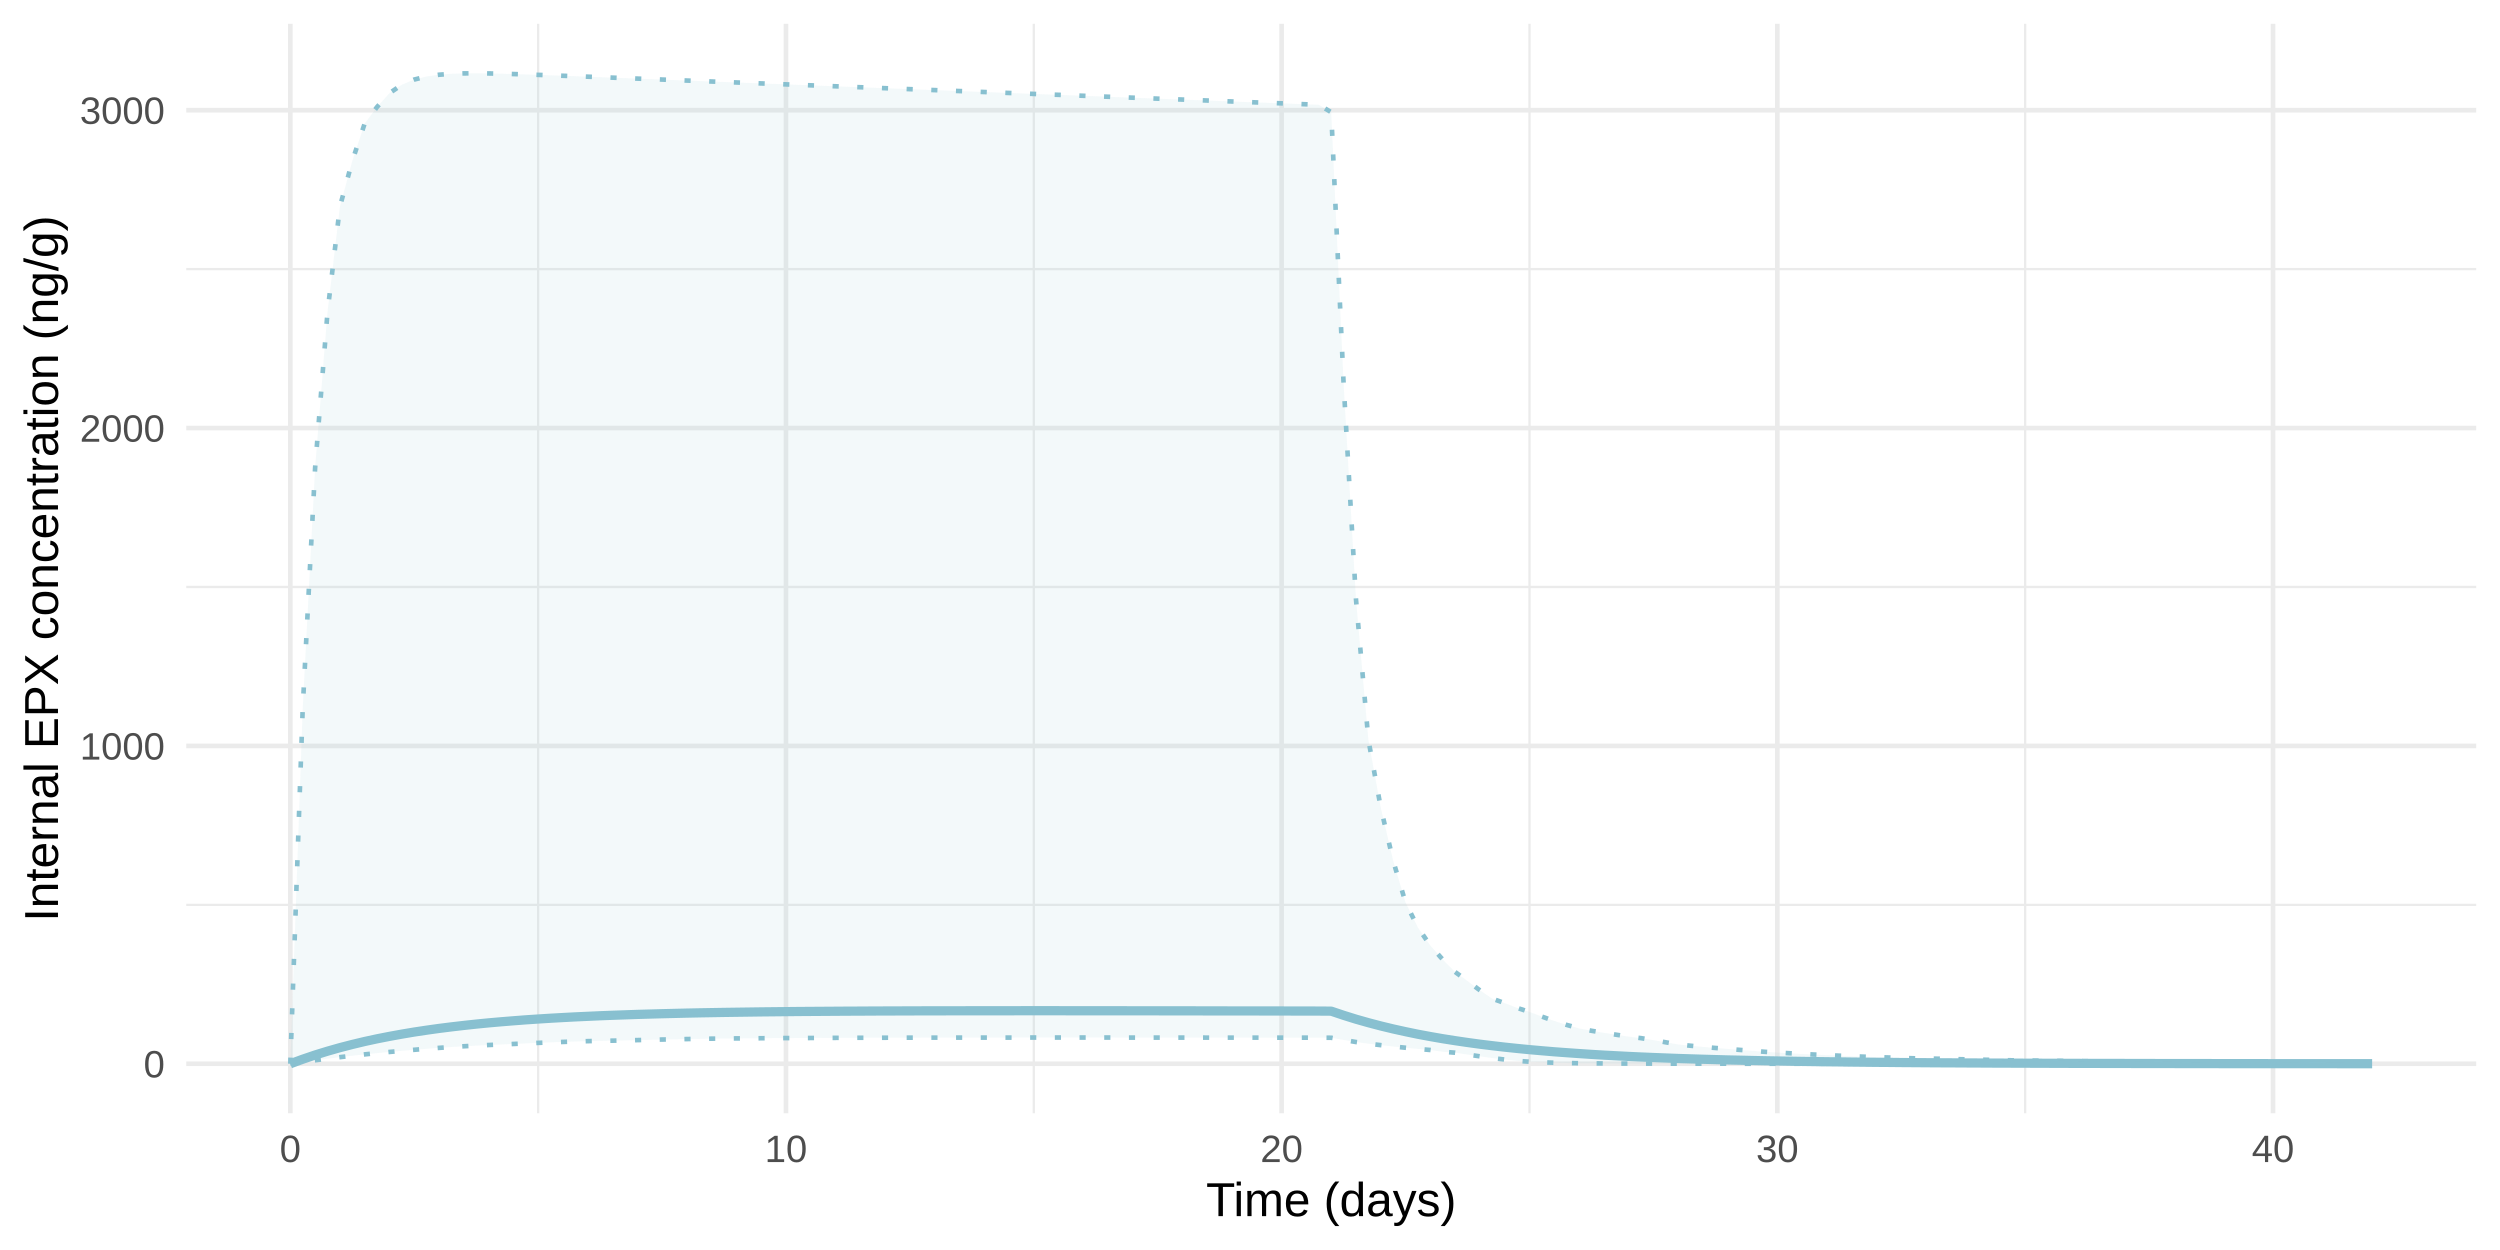
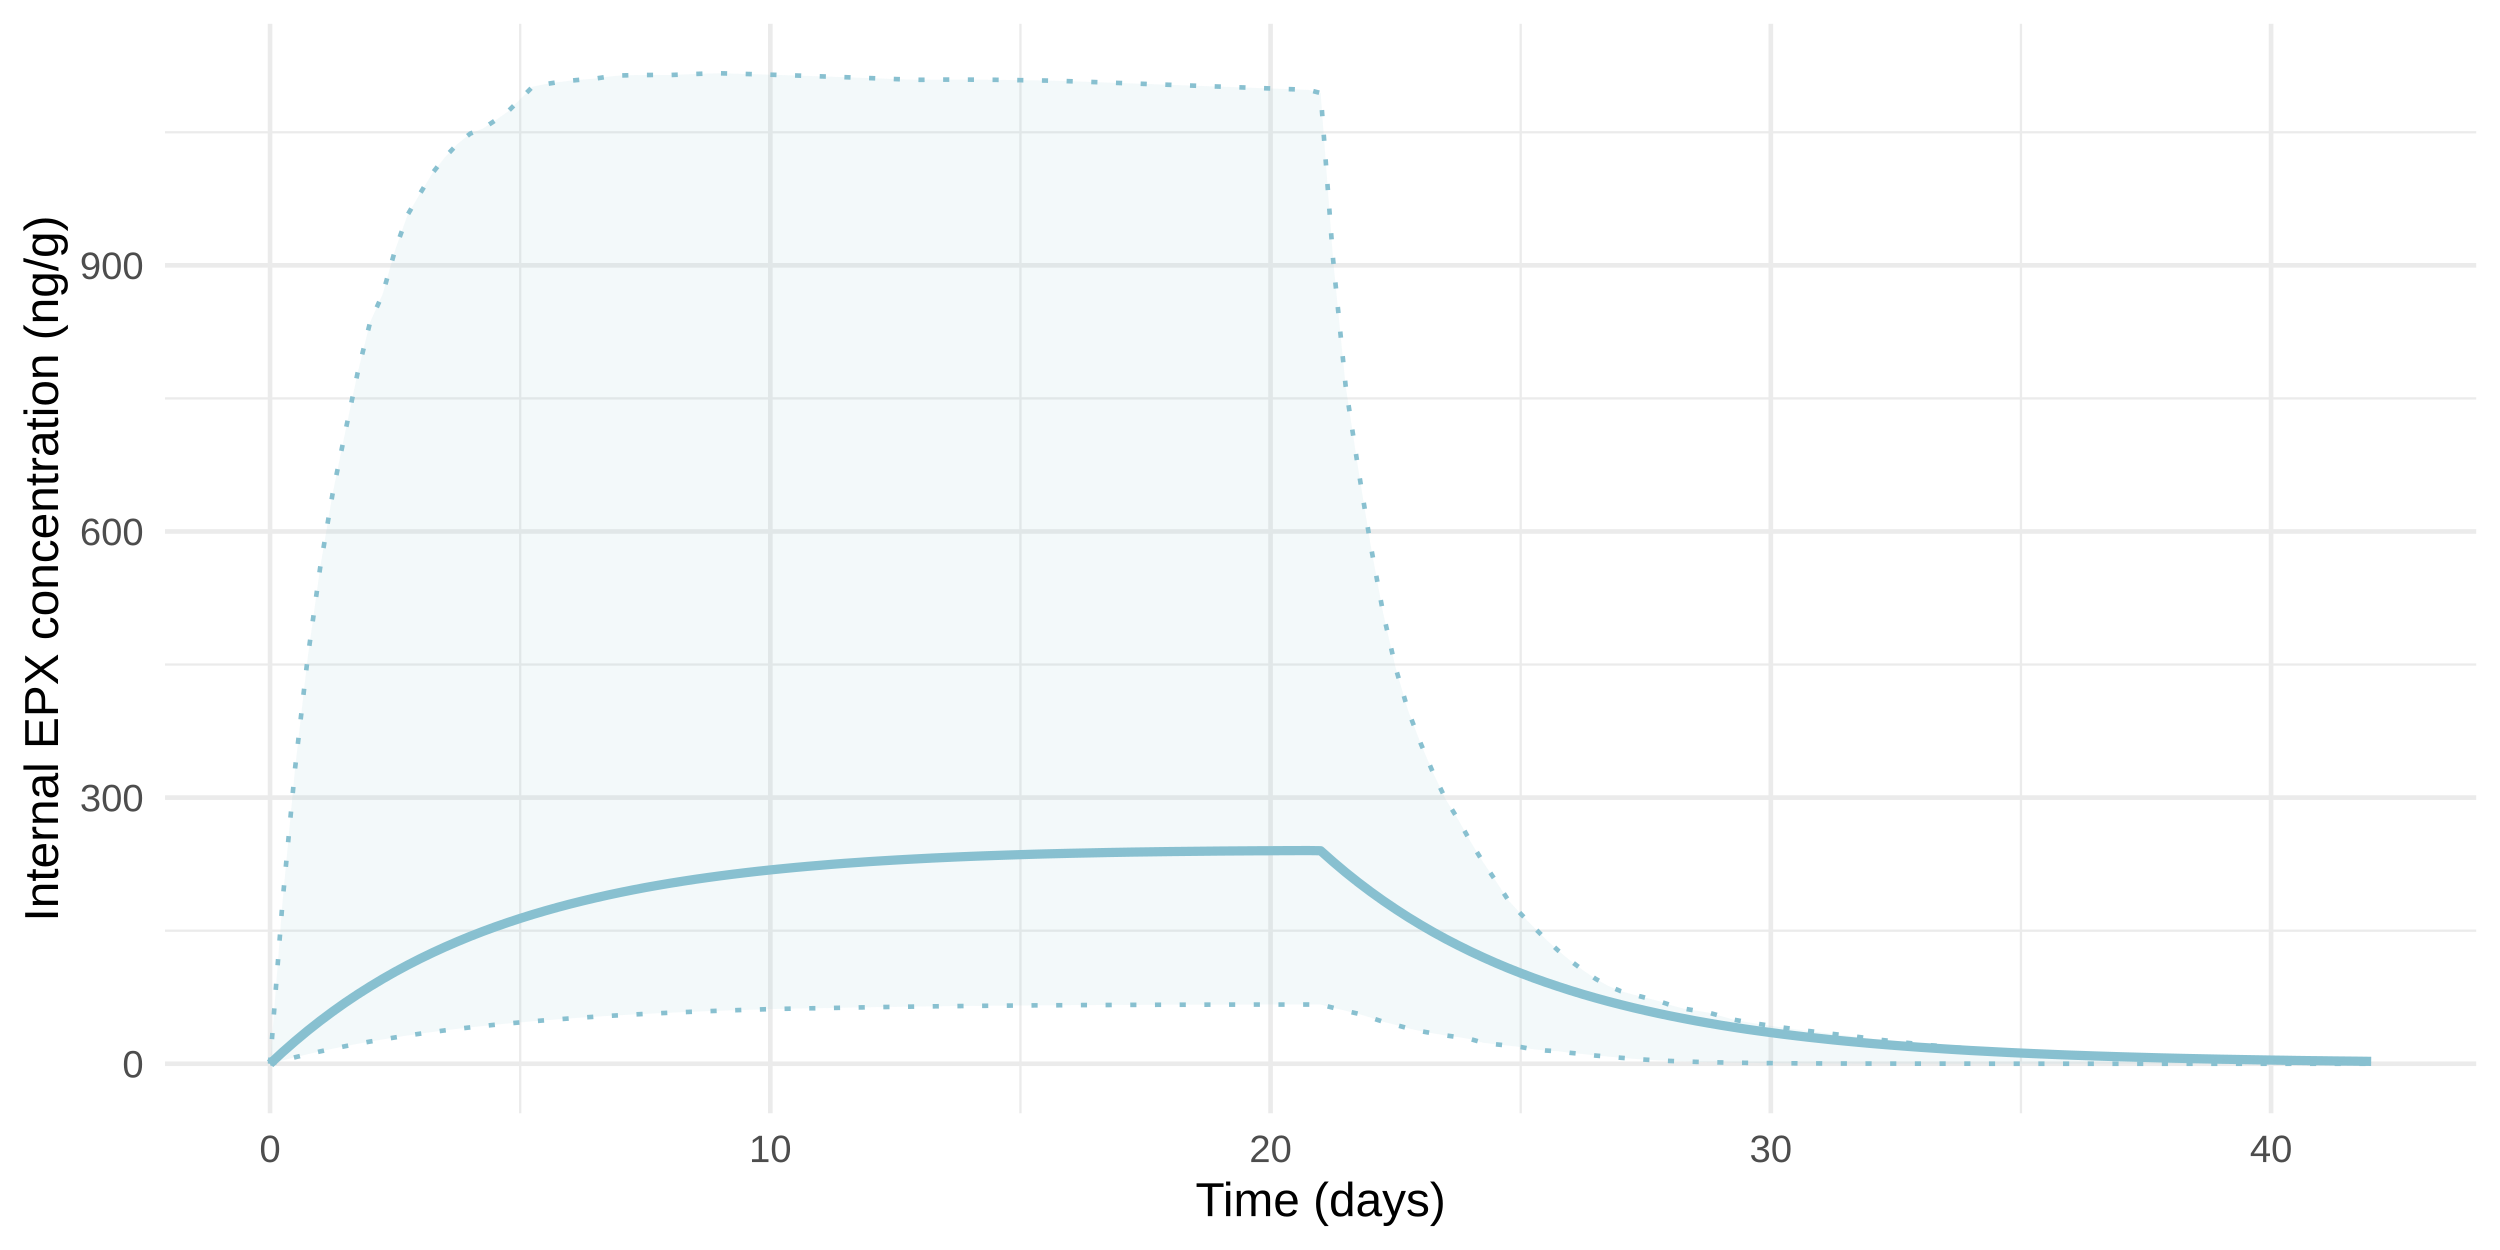
<svg xmlns="http://www.w3.org/2000/svg" width="576.00pt" height="288.00pt" viewBox="0 0 576.00 288.00">
  <g class="svglite">
    <defs>
      <style type="text/css">
    .svglite line, .svglite polyline, .svglite polygon, .svglite path, .svglite rect, .svglite circle {
      fill: none;
      stroke: #000000;
      stroke-linecap: round;
      stroke-linejoin: round;
      stroke-miterlimit: 10.00;
    }
    .svglite text {
      white-space: pre;
    }
    .svglite g.glyphgroup path {
      fill: inherit;
      stroke: none;
    }
  </style>
    </defs>
    <rect width="100%" height="100%" style="stroke: none; fill: #FFFFFF;" />
    <defs>
      <clipPath id="cpMC4wMHw1NzYuMDB8MC4wMHwyODguMDA=">
        <rect x="0.00" y="0.00" width="576.00" height="288.00" />
      </clipPath>
    </defs>
    <g clip-path="url(#cpMC4wMHw1NzYuMDB8MC4wMHwyODguMDA=)">
      <rect x="0.00" y="0.00" width="576.00" height="288.00" style="stroke-width: 1.07; stroke: none; fill: #FFFFFF;" />
    </g>
    <defs>
-       <clipPath id="cpNDIuOTF8NTcwLjUyfDUuNDh8MjU2LjUw">
-         <rect x="42.91" y="5.48" width="527.61" height="251.02" />
+       <clipPath id="cpMzguMDJ8NTcwLjUyfDUuNDh8MjU2LjUw">
+         <rect x="38.02" y="5.48" width="532.50" height="251.02" />
      </clipPath>
    </defs>
-     <g clip-path="url(#cpNDIuOTF8NTcwLjUyfDUuNDh8MjU2LjUw)">
-       <polyline points="42.91,208.48 570.52,208.48 " style="stroke-width: 0.53; stroke: #EBEBEB; stroke-linecap: butt;" />
-       <polyline points="42.91,135.24 570.52,135.24 " style="stroke-width: 0.53; stroke: #EBEBEB; stroke-linecap: butt;" />
-       <polyline points="42.91,62.00 570.52,62.00 " style="stroke-width: 0.53; stroke: #EBEBEB; stroke-linecap: butt;" />
-       <polyline points="123.99,256.50 123.99,5.48 " style="stroke-width: 0.53; stroke: #EBEBEB; stroke-linecap: butt;" />
-       <polyline points="238.19,256.50 238.19,5.48 " style="stroke-width: 0.53; stroke: #EBEBEB; stroke-linecap: butt;" />
-       <polyline points="352.40,256.50 352.40,5.48 " style="stroke-width: 0.53; stroke: #EBEBEB; stroke-linecap: butt;" />
-       <polyline points="466.60,256.50 466.60,5.48 " style="stroke-width: 0.53; stroke: #EBEBEB; stroke-linecap: butt;" />
-       <polyline points="42.91,245.09 570.52,245.09 " style="stroke-width: 1.07; stroke: #EBEBEB; stroke-linecap: butt;" />
-       <polyline points="42.91,171.86 570.52,171.86 " style="stroke-width: 1.07; stroke: #EBEBEB; stroke-linecap: butt;" />
-       <polyline points="42.91,98.62 570.52,98.62 " style="stroke-width: 1.07; stroke: #EBEBEB; stroke-linecap: butt;" />
-       <polyline points="42.91,25.39 570.52,25.39 " style="stroke-width: 1.07; stroke: #EBEBEB; stroke-linecap: butt;" />
-       <polyline points="66.89,256.50 66.89,5.48 " style="stroke-width: 1.07; stroke: #EBEBEB; stroke-linecap: butt;" />
-       <polyline points="181.09,256.50 181.09,5.48 " style="stroke-width: 1.07; stroke: #EBEBEB; stroke-linecap: butt;" />
-       <polyline points="295.29,256.50 295.29,5.48 " style="stroke-width: 1.07; stroke: #EBEBEB; stroke-linecap: butt;" />
-       <polyline points="409.50,256.50 409.50,5.48 " style="stroke-width: 1.07; stroke: #EBEBEB; stroke-linecap: butt;" />
-       <polyline points="523.70,256.50 523.70,5.48 " style="stroke-width: 1.07; stroke: #EBEBEB; stroke-linecap: butt;" />
-       <polyline points="66.89,245.09 69.75,244.68 72.60,244.29 75.46,243.92 78.31,243.57 81.17,243.24 84.02,242.93 86.88,242.64 89.73,242.37 92.59,242.11 95.44,241.87 98.30,241.64 101.15,241.43 104.01,241.23 106.86,241.06 109.72,240.91 112.57,240.77 115.43,240.65 118.28,240.53 121.14,240.40 123.99,240.28 126.85,240.16 129.70,240.06 132.56,239.96 135.41,239.88 138.27,239.82 141.12,239.77 143.98,239.71 146.83,239.64 149.69,239.57 152.54,239.51 155.40,239.46 158.25,239.40 161.11,239.35 163.96,239.31 166.82,239.27 169.67,239.25 172.53,239.23 175.38,239.21 178.24,239.19 181.09,239.17 183.95,239.16 186.80,239.15 189.66,239.13 192.51,239.12 195.37,239.11 198.22,239.10 201.08,239.10 203.93,239.09 206.79,239.08 209.64,239.08 212.50,239.07 215.35,239.07 218.21,239.07 221.06,239.06 223.92,239.06 226.77,239.06 229.63,239.06 232.48,239.06 235.34,239.05 238.19,239.05 241.05,239.05 243.90,239.05 246.76,239.05 249.61,239.05 252.47,239.05 255.32,239.05 258.18,239.06 261.03,239.06 263.89,239.06 266.74,239.06 269.60,239.06 272.45,239.06 275.31,239.06 278.16,239.07 281.02,239.07 283.87,239.07 286.73,239.07 289.58,239.07 292.44,239.08 295.29,239.08 298.15,239.08 301.00,239.08 303.86,239.08 306.71,239.10 309.57,239.60 312.42,240.08 315.28,240.46 318.13,240.80 320.99,241.11 323.84,241.40 326.70,241.67 329.55,241.92 332.41,242.32 335.26,242.54 338.12,242.97 340.97,243.38 343.83,243.78 346.69,244.12 349.54,244.42 352.40,244.62 355.25,244.76 358.11,244.85 360.96,244.92 363.82,244.97 366.67,245.00 369.53,245.02 372.38,245.04 375.24,245.05 378.09,245.06 380.95,245.06 383.80,245.07 386.66,245.07 389.51,245.07 392.37,245.07 395.22,245.07 398.08,245.07 400.93,245.08 403.79,245.08 406.64,245.08 409.50,245.08 412.35,245.08 415.21,245.08 418.06,245.08 420.92,245.08 423.77,245.08 426.63,245.08 429.48,245.08 432.34,245.08 435.19,245.09 438.05,245.09 440.90,245.09 443.76,245.09 446.61,245.09 449.47,245.09 452.32,245.09 455.18,245.09 458.03,245.09 460.89,245.09 463.74,245.09 466.60,245.09 469.45,245.09 472.31,245.09 475.16,245.09 478.02,245.09 480.87,245.09 483.73,245.09 486.58,245.09 489.44,245.09 492.29,245.09 495.15,245.09 498.00,245.09 500.86,245.09 503.71,245.09 506.57,245.09 509.42,245.09 512.28,245.09 515.13,245.09 517.99,245.09 520.84,245.09 523.70,245.09 526.55,245.09 529.41,245.09 532.26,245.09 535.12,245.09 537.97,245.09 540.83,245.09 543.68,245.09 546.54,245.09 " style="stroke-width: 1.07; stroke: #88C0D0; stroke-dasharray: 1.42,4.27; stroke-linecap: butt;" />
-       <polyline points="66.89,245.09 69.75,163.11 72.60,107.81 75.46,71.91 78.31,47.64 81.17,37.09 84.02,28.46 86.88,24.64 89.73,21.47 92.59,19.52 95.44,18.33 98.30,17.62 101.15,17.22 104.01,17.00 106.86,16.91 109.72,16.89 112.57,16.92 115.43,16.98 118.28,17.06 121.14,17.15 123.99,17.25 126.85,17.35 129.70,17.46 132.56,17.56 135.41,17.67 138.27,17.78 141.12,17.89 143.98,18.00 146.83,18.11 149.69,18.22 152.54,18.33 155.40,18.45 158.25,18.56 161.11,18.67 163.96,18.78 166.82,18.89 169.67,19.00 172.53,19.11 175.38,19.22 178.24,19.33 181.09,19.44 183.95,19.55 186.80,19.66 189.66,19.77 192.51,19.88 195.37,19.99 198.22,20.10 201.08,20.21 203.93,20.32 206.79,20.43 209.64,20.54 212.50,20.65 215.35,20.76 218.21,20.87 221.06,20.98 223.92,21.09 226.77,21.20 229.63,21.31 232.48,21.42 235.34,21.53 238.19,21.64 241.05,21.75 243.90,21.85 246.76,21.96 249.61,22.07 252.47,22.18 255.32,22.29 258.18,22.40 261.03,22.51 263.89,22.62 266.74,22.73 269.60,22.84 272.45,22.94 275.31,23.05 278.16,23.16 281.02,23.27 283.87,23.38 286.73,23.49 289.58,23.60 292.44,23.70 295.29,23.81 298.15,23.92 301.00,24.03 303.86,24.14 306.71,25.85 309.57,88.49 312.42,138.11 315.28,170.48 318.13,186.09 320.99,198.33 323.84,207.95 326.70,213.72 329.55,217.86 332.41,221.09 335.26,223.95 338.12,226.03 340.97,228.17 343.83,230.10 346.69,231.12 349.54,232.22 352.40,233.16 355.25,234.23 358.11,235.23 360.96,236.14 363.82,236.94 366.67,237.49 369.53,237.96 372.38,238.40 375.24,238.84 378.09,239.19 380.95,239.65 383.80,240.15 386.66,240.64 389.51,240.94 392.37,241.21 395.22,241.45 398.08,241.68 400.93,241.90 403.79,242.11 406.64,242.34 409.50,242.51 412.35,242.67 415.21,242.83 418.06,242.97 420.92,243.10 423.77,243.23 426.63,243.35 429.48,243.46 432.34,243.56 435.19,243.65 438.05,243.74 440.90,243.83 443.76,243.88 446.61,243.93 449.47,243.99 452.32,244.06 455.18,244.12 458.03,244.18 460.89,244.24 463.74,244.30 466.60,244.34 469.45,244.38 472.31,244.41 475.16,244.44 478.02,244.47 480.87,244.50 483.73,244.53 486.58,244.56 489.44,244.59 492.29,244.62 495.15,244.64 498.00,244.66 500.86,244.68 503.71,244.70 506.57,244.72 509.42,244.75 512.28,244.76 515.13,244.78 517.99,244.79 520.84,244.81 523.70,244.83 526.55,244.85 529.41,244.86 532.26,244.88 535.12,244.89 537.97,244.90 540.83,244.91 543.68,244.92 546.54,244.92 " style="stroke-width: 1.07; stroke: #88C0D0; stroke-dasharray: 1.42,4.27; stroke-linecap: butt;" />
-       <polyline points="66.89,245.09 69.75,244.04 72.60,243.07 75.46,242.19 78.31,241.38 81.17,240.64 84.02,239.96 86.88,239.34 89.73,238.78 92.59,238.26 95.44,237.78 98.30,237.35 101.15,236.95 104.01,236.59 106.86,236.26 109.72,235.95 112.57,235.67 115.43,235.42 118.28,235.19 121.14,234.97 123.99,234.78 126.85,234.60 129.70,234.44 132.56,234.29 135.41,234.16 138.27,234.03 141.12,233.92 143.98,233.82 146.83,233.72 149.69,233.64 152.54,233.56 155.40,233.49 158.25,233.42 161.11,233.36 163.96,233.31 166.82,233.26 169.67,233.22 172.53,233.18 175.38,233.14 178.24,233.11 181.09,233.08 183.95,233.05 186.80,233.03 189.66,233.01 192.51,232.99 195.37,232.97 198.22,232.96 201.08,232.94 203.93,232.93 206.79,232.92 209.64,232.91 212.50,232.90 215.35,232.90 218.21,232.89 221.06,232.89 223.92,232.88 226.77,232.88 229.63,232.88 232.48,232.88 235.34,232.87 238.19,232.87 241.05,232.87 243.90,232.87 246.76,232.88 249.61,232.88 252.47,232.88 255.32,232.88 258.18,232.88 261.03,232.89 263.89,232.89 266.74,232.89 269.60,232.90 272.45,232.90 275.31,232.90 278.16,232.91 281.02,232.91 283.87,232.92 286.73,232.92 289.58,232.92 292.44,232.93 295.29,232.93 298.15,232.94 301.00,232.94 303.86,232.95 306.71,232.97 309.57,233.93 312.42,234.82 315.28,235.63 318.13,236.38 320.99,237.07 323.84,237.70 326.70,238.29 329.55,238.82 332.41,239.32 335.26,239.77 338.12,240.19 340.97,240.58 343.83,240.93 346.69,241.26 349.54,241.56 352.40,241.84 355.25,242.09 358.11,242.33 360.96,242.54 363.82,242.74 366.67,242.93 369.53,243.10 372.38,243.25 375.24,243.40 378.09,243.53 380.95,243.65 383.80,243.76 386.66,243.87 389.51,243.96 392.37,244.05 395.22,244.13 398.08,244.21 400.93,244.27 403.79,244.34 406.64,244.40 409.50,244.45 412.35,244.50 415.21,244.55 418.06,244.59 420.92,244.63 423.77,244.66 426.63,244.70 429.48,244.73 432.34,244.76 435.19,244.78 438.05,244.81 440.90,244.83 443.76,244.85 446.61,244.87 449.47,244.88 452.32,244.90 455.18,244.91 458.03,244.93 460.89,244.94 463.74,244.95 466.60,244.96 469.45,244.97 472.31,244.98 475.16,244.99 478.02,245.00 480.87,245.01 483.73,245.01 486.58,245.02 489.44,245.02 492.29,245.03 495.15,245.03 498.00,245.04 500.86,245.04 503.71,245.05 506.57,245.05 509.42,245.05 512.28,245.06 515.13,245.06 517.99,245.06 520.84,245.06 523.70,245.07 526.55,245.07 529.41,245.07 532.26,245.07 535.12,245.07 537.97,245.07 540.83,245.08 543.68,245.08 546.54,245.08 " style="stroke-width: 2.13; stroke: #88C0D0; stroke-linecap: butt;" />
-       <polygon points="66.89,245.09 69.75,163.11 72.60,107.81 75.46,71.91 78.31,47.64 81.17,37.09 84.02,28.46 86.88,24.64 89.73,21.47 92.59,19.52 95.44,18.33 98.30,17.62 101.15,17.22 104.01,17.00 106.86,16.91 109.72,16.89 112.57,16.92 115.43,16.98 118.28,17.06 121.14,17.15 123.99,17.25 126.85,17.35 129.70,17.46 132.56,17.56 135.41,17.67 138.27,17.78 141.12,17.89 143.98,18.00 146.83,18.11 149.69,18.22 152.54,18.33 155.40,18.45 158.25,18.56 161.11,18.67 163.96,18.78 166.82,18.89 169.67,19.00 172.53,19.11 175.38,19.22 178.24,19.33 181.09,19.44 183.95,19.55 186.80,19.66 189.66,19.77 192.51,19.88 195.37,19.99 198.22,20.10 201.08,20.21 203.93,20.32 206.79,20.43 209.64,20.54 212.50,20.65 215.35,20.76 218.21,20.87 221.06,20.98 223.92,21.09 226.77,21.20 229.63,21.31 232.48,21.42 235.34,21.53 238.19,21.64 241.05,21.75 243.90,21.85 246.76,21.96 249.61,22.07 252.47,22.18 255.32,22.29 258.18,22.40 261.03,22.51 263.89,22.62 266.74,22.73 269.60,22.84 272.45,22.94 275.31,23.05 278.16,23.16 281.02,23.27 283.87,23.38 286.73,23.49 289.58,23.60 292.44,23.70 295.29,23.81 298.15,23.92 301.00,24.03 303.86,24.14 306.71,25.85 309.57,88.49 312.42,138.11 315.28,170.48 318.13,186.09 320.99,198.33 323.84,207.95 326.70,213.72 329.55,217.86 332.41,221.09 335.26,223.95 338.12,226.03 340.97,228.17 343.83,230.10 346.69,231.12 349.54,232.22 352.40,233.16 355.25,234.23 358.11,235.23 360.96,236.14 363.82,236.94 366.67,237.49 369.53,237.96 372.38,238.40 375.24,238.84 378.09,239.19 380.95,239.65 383.80,240.15 386.66,240.64 389.51,240.94 392.37,241.21 395.22,241.45 398.08,241.68 400.93,241.90 403.79,242.11 406.64,242.34 409.50,242.51 412.35,242.67 415.21,242.83 418.06,242.97 420.92,243.10 423.77,243.23 426.63,243.35 429.48,243.46 432.34,243.56 435.19,243.65 438.05,243.74 440.90,243.83 443.76,243.88 446.61,243.93 449.47,243.99 452.32,244.06 455.18,244.12 458.03,244.18 460.89,244.24 463.74,244.30 466.60,244.34 469.45,244.38 472.31,244.41 475.16,244.44 478.02,244.47 480.87,244.50 483.73,244.53 486.58,244.56 489.44,244.59 492.29,244.62 495.15,244.64 498.00,244.66 500.86,244.68 503.71,244.70 506.57,244.72 509.42,244.75 512.28,244.76 515.13,244.78 517.99,244.79 520.84,244.81 523.70,244.83 526.55,244.85 529.41,244.86 532.26,244.88 535.12,244.89 537.97,244.90 540.83,244.91 543.68,244.92 546.54,244.92 546.54,245.09 543.68,245.09 540.83,245.09 537.97,245.09 535.12,245.09 532.26,245.09 529.41,245.09 526.55,245.09 523.70,245.09 520.84,245.09 517.99,245.09 515.13,245.09 512.28,245.09 509.42,245.09 506.57,245.09 503.71,245.09 500.86,245.09 498.00,245.09 495.15,245.09 492.29,245.09 489.44,245.09 486.58,245.09 483.73,245.09 480.87,245.09 478.02,245.09 475.16,245.09 472.31,245.09 469.45,245.09 466.60,245.09 463.74,245.09 460.89,245.09 458.03,245.09 455.18,245.09 452.32,245.09 449.47,245.09 446.61,245.09 443.76,245.09 440.90,245.09 438.05,245.09 435.19,245.09 432.34,245.08 429.48,245.08 426.63,245.08 423.77,245.08 420.92,245.08 418.06,245.08 415.21,245.08 412.35,245.08 409.50,245.08 406.64,245.08 403.79,245.08 400.93,245.08 398.08,245.07 395.22,245.07 392.37,245.07 389.51,245.07 386.66,245.07 383.80,245.07 380.95,245.06 378.09,245.06 375.24,245.05 372.38,245.04 369.53,245.02 366.67,245.00 363.82,244.97 360.96,244.92 358.11,244.85 355.25,244.76 352.40,244.62 349.54,244.42 346.69,244.12 343.83,243.78 340.97,243.38 338.12,242.97 335.26,242.54 332.41,242.32 329.55,241.92 326.70,241.67 323.84,241.40 320.99,241.11 318.13,240.80 315.28,240.46 312.42,240.08 309.57,239.60 306.71,239.10 303.86,239.08 301.00,239.08 298.15,239.08 295.29,239.08 292.44,239.08 289.58,239.07 286.73,239.07 283.87,239.07 281.02,239.07 278.16,239.07 275.31,239.06 272.45,239.06 269.60,239.06 266.74,239.06 263.89,239.06 261.03,239.06 258.18,239.06 255.32,239.05 252.47,239.05 249.61,239.05 246.76,239.05 243.90,239.05 241.05,239.05 238.19,239.05 235.34,239.05 232.48,239.06 229.63,239.06 226.77,239.06 223.92,239.06 221.06,239.06 218.21,239.07 215.35,239.07 212.50,239.07 209.64,239.08 206.79,239.08 203.93,239.09 201.08,239.10 198.22,239.10 195.37,239.11 192.51,239.12 189.66,239.13 186.80,239.15 183.95,239.16 181.09,239.17 178.24,239.19 175.38,239.21 172.53,239.23 169.67,239.25 166.82,239.27 163.96,239.31 161.11,239.35 158.25,239.40 155.40,239.46 152.54,239.51 149.69,239.57 146.83,239.64 143.98,239.71 141.12,239.77 138.27,239.82 135.41,239.88 132.56,239.96 129.70,240.06 126.85,240.16 123.99,240.28 121.14,240.40 118.28,240.53 115.43,240.65 112.57,240.77 109.72,240.91 106.86,241.06 104.01,241.23 101.15,241.43 98.30,241.64 95.44,241.87 92.59,242.11 89.73,242.37 86.88,242.64 84.02,242.93 81.17,243.24 78.31,243.57 75.46,243.92 72.60,244.29 69.75,244.68 66.89,245.09 " style="stroke-width: 0.00; stroke: none; stroke-linecap: butt; fill: #88C0D0; fill-opacity: 0.10;" />
-       <polyline points="66.89,245.09 69.75,163.11 72.60,107.81 75.46,71.91 78.31,47.64 81.17,37.09 84.02,28.46 86.88,24.64 89.73,21.47 92.59,19.52 95.44,18.33 98.30,17.62 101.15,17.22 104.01,17.00 106.86,16.91 109.72,16.89 112.57,16.92 115.43,16.98 118.28,17.06 121.14,17.15 123.99,17.25 126.85,17.35 129.70,17.46 132.56,17.56 135.41,17.67 138.27,17.78 141.12,17.89 143.98,18.00 146.83,18.11 149.69,18.22 152.54,18.33 155.40,18.45 158.25,18.56 161.11,18.67 163.96,18.78 166.82,18.89 169.67,19.00 172.53,19.11 175.38,19.22 178.24,19.33 181.09,19.44 183.95,19.55 186.80,19.66 189.66,19.77 192.51,19.88 195.37,19.99 198.22,20.10 201.08,20.21 203.93,20.32 206.79,20.43 209.64,20.54 212.50,20.65 215.35,20.76 218.21,20.87 221.06,20.98 223.92,21.09 226.77,21.20 229.63,21.31 232.48,21.42 235.34,21.53 238.19,21.64 241.05,21.75 243.90,21.85 246.76,21.96 249.61,22.07 252.47,22.18 255.32,22.29 258.18,22.40 261.03,22.51 263.89,22.62 266.74,22.73 269.60,22.84 272.45,22.94 275.31,23.05 278.16,23.16 281.02,23.27 283.87,23.38 286.73,23.49 289.58,23.60 292.44,23.70 295.29,23.81 298.15,23.92 301.00,24.03 303.86,24.14 306.71,25.85 309.57,88.49 312.42,138.11 315.28,170.48 318.13,186.09 320.99,198.33 323.84,207.95 326.70,213.72 329.55,217.86 332.41,221.09 335.26,223.95 338.12,226.03 340.97,228.17 343.83,230.10 346.69,231.12 349.54,232.22 352.40,233.16 355.25,234.23 358.11,235.23 360.96,236.14 363.82,236.94 366.67,237.49 369.53,237.96 372.38,238.40 375.24,238.84 378.09,239.19 380.95,239.65 383.80,240.15 386.66,240.64 389.51,240.94 392.37,241.21 395.22,241.45 398.08,241.68 400.93,241.90 403.79,242.11 406.64,242.34 409.50,242.51 412.35,242.67 415.21,242.83 418.06,242.97 420.92,243.10 423.77,243.23 426.63,243.35 429.48,243.46 432.34,243.56 435.19,243.65 438.05,243.74 440.90,243.83 443.76,243.88 446.61,243.93 449.47,243.99 452.32,244.06 455.18,244.12 458.03,244.18 460.89,244.24 463.74,244.30 466.60,244.34 469.45,244.38 472.31,244.41 475.16,244.44 478.02,244.47 480.87,244.50 483.73,244.53 486.58,244.56 489.44,244.59 492.29,244.62 495.15,244.64 498.00,244.66 500.86,244.68 503.71,244.70 506.57,244.72 509.42,244.75 512.28,244.76 515.13,244.78 517.99,244.79 520.84,244.81 523.70,244.83 526.55,244.85 529.41,244.86 532.26,244.88 535.12,244.89 537.97,244.90 540.83,244.91 543.68,244.92 546.54,244.92 " style="stroke-width: 1.07; stroke: none; stroke-linecap: butt;" />
-       <polyline points="546.54,245.09 543.68,245.09 540.83,245.09 537.97,245.09 535.12,245.09 532.26,245.09 529.41,245.09 526.55,245.09 523.70,245.09 520.84,245.09 517.99,245.09 515.13,245.09 512.28,245.09 509.42,245.09 506.57,245.09 503.71,245.09 500.86,245.09 498.00,245.09 495.15,245.09 492.29,245.09 489.44,245.09 486.58,245.09 483.73,245.09 480.87,245.09 478.02,245.09 475.16,245.09 472.31,245.09 469.45,245.09 466.60,245.09 463.74,245.09 460.89,245.09 458.03,245.09 455.18,245.09 452.32,245.09 449.47,245.09 446.61,245.09 443.76,245.09 440.90,245.09 438.05,245.09 435.19,245.09 432.34,245.08 429.48,245.08 426.63,245.08 423.77,245.08 420.92,245.08 418.06,245.08 415.21,245.08 412.35,245.08 409.50,245.08 406.64,245.08 403.79,245.08 400.93,245.08 398.08,245.07 395.22,245.07 392.37,245.07 389.51,245.07 386.66,245.07 383.80,245.07 380.95,245.06 378.09,245.06 375.24,245.05 372.38,245.04 369.53,245.02 366.67,245.00 363.82,244.97 360.96,244.92 358.11,244.85 355.25,244.76 352.40,244.62 349.54,244.42 346.69,244.12 343.83,243.78 340.97,243.38 338.12,242.97 335.26,242.54 332.41,242.32 329.55,241.92 326.70,241.67 323.84,241.40 320.99,241.11 318.13,240.80 315.28,240.46 312.42,240.08 309.57,239.60 306.71,239.10 303.86,239.08 301.00,239.08 298.15,239.08 295.29,239.08 292.44,239.08 289.58,239.07 286.73,239.07 283.87,239.07 281.02,239.07 278.16,239.07 275.31,239.06 272.45,239.06 269.60,239.06 266.74,239.06 263.89,239.06 261.03,239.06 258.18,239.06 255.32,239.05 252.47,239.05 249.61,239.05 246.76,239.05 243.90,239.05 241.05,239.05 238.19,239.05 235.34,239.05 232.48,239.06 229.63,239.06 226.77,239.06 223.92,239.06 221.06,239.06 218.21,239.07 215.35,239.07 212.50,239.07 209.64,239.08 206.79,239.08 203.93,239.09 201.08,239.10 198.22,239.10 195.37,239.11 192.51,239.12 189.66,239.13 186.80,239.15 183.95,239.16 181.09,239.17 178.24,239.19 175.38,239.21 172.53,239.23 169.67,239.25 166.82,239.27 163.96,239.31 161.11,239.35 158.25,239.40 155.40,239.46 152.54,239.51 149.69,239.57 146.83,239.64 143.98,239.71 141.12,239.77 138.27,239.82 135.41,239.88 132.56,239.96 129.70,240.06 126.85,240.16 123.99,240.28 121.14,240.40 118.28,240.53 115.43,240.65 112.57,240.77 109.72,240.91 106.86,241.06 104.01,241.23 101.15,241.43 98.30,241.64 95.44,241.87 92.59,242.11 89.73,242.37 86.88,242.64 84.02,242.93 81.17,243.24 78.31,243.57 75.46,243.92 72.60,244.29 69.75,244.68 66.89,245.09 " style="stroke-width: 1.07; stroke: none; stroke-linecap: butt;" />
+     <g clip-path="url(#cpMzguMDJ8NTcwLjUyfDUuNDh8MjU2LjUw)">
+       <polyline points="38.02,214.43 570.52,214.43 " style="stroke-width: 0.53; stroke: #EBEBEB; stroke-linecap: butt;" />
+       <polyline points="38.02,153.11 570.52,153.11 " style="stroke-width: 0.53; stroke: #EBEBEB; stroke-linecap: butt;" />
+       <polyline points="38.02,91.79 570.52,91.79 " style="stroke-width: 0.53; stroke: #EBEBEB; stroke-linecap: butt;" />
+       <polyline points="38.02,30.47 570.52,30.47 " style="stroke-width: 0.53; stroke: #EBEBEB; stroke-linecap: butt;" />
+       <polyline points="119.85,256.50 119.85,5.48 " style="stroke-width: 0.53; stroke: #EBEBEB; stroke-linecap: butt;" />
+       <polyline points="235.11,256.50 235.11,5.48 " style="stroke-width: 0.53; stroke: #EBEBEB; stroke-linecap: butt;" />
+       <polyline points="350.37,256.50 350.37,5.48 " style="stroke-width: 0.53; stroke: #EBEBEB; stroke-linecap: butt;" />
+       <polyline points="465.63,256.50 465.63,5.48 " style="stroke-width: 0.53; stroke: #EBEBEB; stroke-linecap: butt;" />
+       <polyline points="38.02,245.09 570.52,245.09 " style="stroke-width: 1.07; stroke: #EBEBEB; stroke-linecap: butt;" />
+       <polyline points="38.02,183.77 570.52,183.77 " style="stroke-width: 1.07; stroke: #EBEBEB; stroke-linecap: butt;" />
+       <polyline points="38.02,122.45 570.52,122.45 " style="stroke-width: 1.07; stroke: #EBEBEB; stroke-linecap: butt;" />
+       <polyline points="38.02,61.13 570.52,61.13 " style="stroke-width: 1.07; stroke: #EBEBEB; stroke-linecap: butt;" />
+       <polyline points="62.22,256.50 62.22,5.48 " style="stroke-width: 1.07; stroke: #EBEBEB; stroke-linecap: butt;" />
+       <polyline points="177.48,256.50 177.48,5.48 " style="stroke-width: 1.07; stroke: #EBEBEB; stroke-linecap: butt;" />
+       <polyline points="292.74,256.50 292.74,5.48 " style="stroke-width: 1.07; stroke: #EBEBEB; stroke-linecap: butt;" />
+       <polyline points="408.00,256.50 408.00,5.48 " style="stroke-width: 1.07; stroke: #EBEBEB; stroke-linecap: butt;" />
+       <polyline points="523.26,256.50 523.26,5.48 " style="stroke-width: 1.07; stroke: #EBEBEB; stroke-linecap: butt;" />
+       <polyline points="62.22,245.09 65.10,244.32 67.99,243.59 70.87,242.90 73.75,242.25 76.63,241.63 79.51,241.05 82.39,240.50 85.27,239.97 88.16,239.48 91.04,239.02 93.92,238.58 96.80,238.16 99.68,237.77 102.56,237.39 105.45,237.04 108.33,236.71 111.21,236.40 114.09,236.10 116.97,235.82 119.85,235.56 122.73,235.31 125.62,235.07 128.50,234.85 131.38,234.64 134.26,234.44 137.14,234.25 140.02,234.07 142.90,233.91 145.79,233.75 148.67,233.60 151.55,233.46 154.43,233.33 157.31,233.20 160.19,233.08 163.08,232.97 165.96,232.87 168.84,232.77 171.72,232.67 174.60,232.59 177.48,232.50 180.36,232.43 183.25,232.37 186.13,232.32 189.01,232.29 191.89,232.23 194.77,232.17 197.65,232.12 200.53,232.07 203.42,232.02 206.30,231.98 209.18,231.94 212.06,231.90 214.94,231.86 217.82,231.83 220.71,231.80 223.59,231.77 226.47,231.74 229.35,231.71 232.23,231.69 235.11,231.67 237.99,231.64 240.88,231.63 243.76,231.61 246.64,231.59 249.52,231.57 252.40,231.56 255.28,231.55 258.17,231.53 261.05,231.52 263.93,231.51 266.81,231.50 269.69,231.49 272.57,231.49 275.45,231.48 278.34,231.47 281.22,231.47 284.10,231.46 286.98,231.46 289.86,231.45 292.74,231.45 295.62,231.45 298.51,231.44 301.39,231.44 304.27,231.45 307.15,232.19 310.03,232.89 312.91,233.56 315.80,234.47 318.68,235.41 321.56,236.14 324.44,236.92 327.32,237.58 330.20,238.09 333.08,238.56 335.97,238.96 338.85,239.42 341.73,240.25 344.61,240.61 347.49,240.91 350.37,241.24 353.25,241.75 356.14,242.04 359.02,242.21 361.90,242.59 364.78,242.85 367.66,243.21 370.54,243.44 373.43,243.71 376.31,243.95 379.19,244.15 382.07,244.31 384.95,244.45 387.83,244.56 390.71,244.65 393.60,244.73 396.48,244.79 399.36,244.84 402.24,244.88 405.12,244.92 408.00,244.95 410.88,244.97 413.77,244.99 416.65,245.01 419.53,245.02 422.41,245.03 425.29,245.04 428.17,245.05 431.06,245.05 433.94,245.06 436.82,245.06 439.70,245.06 442.58,245.07 445.46,245.07 448.34,245.07 451.23,245.07 454.11,245.07 456.99,245.08 459.87,245.08 462.75,245.08 465.63,245.08 468.52,245.08 471.40,245.08 474.28,245.08 477.16,245.08 480.04,245.08 482.92,245.08 485.80,245.08 488.69,245.08 491.57,245.08 494.45,245.08 497.33,245.08 500.21,245.08 503.09,245.08 505.97,245.08 508.86,245.08 511.74,245.08 514.62,245.08 517.50,245.08 520.38,245.08 523.26,245.08 526.15,245.08 529.03,245.08 531.91,245.09 534.79,245.09 537.67,245.09 540.55,245.09 543.43,245.09 546.32,245.09 " style="stroke-width: 1.07; stroke: #88C0D0; stroke-dasharray: 1.42,4.27; stroke-linecap: butt;" />
+       <polyline points="62.22,245.09 65.10,207.71 67.99,176.99 70.87,151.70 73.75,130.89 76.63,113.76 79.51,99.68 82.39,85.94 85.27,74.25 88.16,67.77 91.04,57.59 93.92,49.47 96.80,44.56 99.68,39.82 102.56,36.17 105.45,33.13 108.33,30.79 111.21,29.65 114.09,27.75 116.97,25.74 119.85,22.86 122.73,19.96 125.62,19.39 128.50,18.94 131.38,18.59 134.26,18.32 137.14,18.11 140.02,17.67 142.90,17.39 145.79,17.32 148.67,17.28 151.55,17.27 154.43,17.28 157.31,17.17 160.19,17.04 163.08,16.94 165.96,16.89 168.84,16.96 171.72,17.04 174.60,17.12 177.48,17.21 180.36,17.30 183.25,17.39 186.13,17.49 189.01,17.59 191.89,17.69 194.77,17.79 197.65,17.90 200.53,18.00 203.42,18.11 206.30,18.22 209.18,18.32 212.06,18.39 214.94,18.36 217.82,18.34 220.71,18.34 223.59,18.35 226.47,18.37 229.35,18.39 232.23,18.43 235.11,18.47 237.99,18.51 240.88,18.56 243.76,18.62 246.64,18.72 249.52,18.82 252.40,18.92 255.28,19.03 258.17,19.13 261.05,19.23 263.93,19.34 266.81,19.44 269.69,19.55 272.57,19.65 275.45,19.75 278.34,19.86 281.22,19.96 284.10,20.07 286.98,20.17 289.86,20.28 292.74,20.38 295.62,20.49 298.51,20.59 301.39,20.70 304.27,21.44 307.15,59.86 310.03,88.88 312.91,107.84 315.80,125.65 318.68,141.26 321.56,153.91 324.44,163.74 327.32,171.26 330.20,178.09 333.08,184.14 335.97,188.83 338.85,193.99 341.73,198.67 344.61,202.93 347.49,207.39 350.37,210.53 353.25,213.49 356.14,216.39 359.02,219.02 361.90,221.41 364.78,223.58 367.66,225.55 370.54,227.15 373.43,228.37 376.31,229.16 379.19,229.90 382.07,230.62 384.95,231.59 387.83,232.36 390.71,232.85 393.60,233.29 396.48,234.10 399.36,234.91 402.24,235.45 405.12,235.91 408.00,236.34 410.88,236.76 413.77,237.15 416.65,237.53 419.53,237.89 422.41,238.23 425.29,238.56 428.17,238.91 431.06,239.29 433.94,239.65 436.82,239.99 439.70,240.30 442.58,240.60 445.46,240.89 448.34,241.17 451.23,241.43 454.11,241.67 456.99,241.90 459.87,242.11 462.75,242.31 465.63,242.49 468.52,242.62 471.40,242.74 474.28,242.86 477.16,243.00 480.04,243.10 482.92,243.19 485.80,243.28 488.69,243.36 491.57,243.44 494.45,243.53 497.33,243.62 500.21,243.71 503.09,243.79 505.97,243.87 508.86,243.94 511.74,244.01 514.62,244.07 517.50,244.13 520.38,244.19 523.26,244.24 526.15,244.29 529.03,244.34 531.91,244.38 534.79,244.43 537.67,244.47 540.55,244.50 543.43,244.54 546.32,244.57 " style="stroke-width: 1.07; stroke: #88C0D0; stroke-dasharray: 1.42,4.27; stroke-linecap: butt;" />
+       <polyline points="62.22,245.09 65.10,242.42 67.99,239.89 70.87,237.49 73.75,235.22 76.63,233.07 79.51,231.03 82.39,229.10 85.27,227.28 88.16,225.54 91.04,223.90 93.92,222.35 96.80,220.88 99.68,219.49 102.56,218.17 105.45,216.92 108.33,215.73 111.21,214.61 114.09,213.55 116.97,212.55 119.85,211.60 122.73,210.70 125.62,209.85 128.50,209.04 131.38,208.28 134.26,207.56 137.14,206.88 140.02,206.23 142.90,205.62 145.79,205.04 148.67,204.49 151.55,203.98 154.43,203.49 157.31,203.03 160.19,202.59 163.08,202.18 165.96,201.79 168.84,201.42 171.72,201.07 174.60,200.74 177.48,200.43 180.36,200.14 183.25,199.86 186.13,199.60 189.01,199.36 191.89,199.12 194.77,198.90 197.65,198.70 200.53,198.50 203.42,198.32 206.30,198.15 209.18,197.99 212.06,197.84 214.94,197.69 217.82,197.56 220.71,197.43 223.59,197.31 226.47,197.20 229.35,197.10 232.23,197.00 235.11,196.91 237.99,196.82 240.88,196.74 243.76,196.67 246.64,196.60 249.52,196.54 252.40,196.48 255.28,196.42 258.17,196.37 261.05,196.32 263.93,196.28 266.81,196.24 269.69,196.20 272.57,196.17 275.45,196.14 278.34,196.11 281.22,196.08 284.10,196.06 286.98,196.04 289.86,196.02 292.74,196.01 295.62,195.99 298.51,195.98 301.39,195.97 304.27,196.01 307.15,198.56 310.03,200.99 312.91,203.28 315.80,205.46 318.68,207.52 321.56,209.47 324.44,211.33 327.32,213.08 330.20,214.75 333.08,216.33 335.97,217.82 338.85,219.24 341.73,220.58 344.61,221.86 347.49,223.07 350.37,224.21 353.25,225.30 356.14,226.33 359.02,227.30 361.90,228.23 364.78,229.11 367.66,229.94 370.54,230.73 373.43,231.47 376.31,232.18 379.19,232.85 382.07,233.49 384.95,234.09 387.83,234.66 390.71,235.21 393.60,235.72 396.48,236.21 399.36,236.67 402.24,237.11 405.12,237.52 408.00,237.91 410.88,238.29 413.77,238.64 416.65,238.98 419.53,239.29 422.41,239.60 425.29,239.88 428.17,240.15 431.06,240.41 433.94,240.65 436.82,240.88 439.70,241.10 442.58,241.31 445.46,241.50 448.34,241.69 451.23,241.87 454.11,242.04 456.99,242.19 459.87,242.34 462.75,242.49 465.63,242.62 468.52,242.75 471.40,242.87 474.28,242.99 477.16,243.10 480.04,243.20 482.92,243.30 485.80,243.39 488.69,243.48 491.57,243.56 494.45,243.64 497.33,243.72 500.21,243.79 503.09,243.86 505.97,243.92 508.86,243.98 511.74,244.04 514.62,244.09 517.50,244.14 520.38,244.19 523.26,244.24 526.15,244.28 529.03,244.33 531.91,244.37 534.79,244.40 537.67,244.44 540.55,244.47 543.43,244.50 546.32,244.54 " style="stroke-width: 2.13; stroke: #88C0D0; stroke-linecap: butt;" />
+       <polygon points="62.22,245.09 65.10,207.71 67.99,176.99 70.87,151.70 73.75,130.89 76.63,113.76 79.51,99.68 82.39,85.94 85.27,74.25 88.16,67.77 91.04,57.59 93.92,49.47 96.80,44.56 99.68,39.82 102.56,36.17 105.45,33.13 108.33,30.79 111.21,29.65 114.09,27.75 116.97,25.74 119.85,22.86 122.73,19.96 125.62,19.39 128.50,18.94 131.38,18.59 134.26,18.32 137.14,18.11 140.02,17.67 142.90,17.39 145.79,17.32 148.67,17.28 151.55,17.27 154.43,17.28 157.31,17.17 160.19,17.04 163.08,16.94 165.96,16.89 168.84,16.96 171.72,17.04 174.60,17.12 177.48,17.21 180.36,17.30 183.25,17.39 186.13,17.49 189.01,17.59 191.89,17.69 194.77,17.79 197.65,17.90 200.53,18.00 203.42,18.11 206.30,18.22 209.18,18.32 212.06,18.39 214.94,18.36 217.82,18.34 220.71,18.34 223.59,18.35 226.47,18.37 229.35,18.39 232.23,18.43 235.11,18.47 237.99,18.51 240.88,18.56 243.76,18.62 246.64,18.72 249.52,18.82 252.40,18.92 255.28,19.03 258.17,19.13 261.05,19.23 263.93,19.34 266.81,19.44 269.69,19.55 272.57,19.65 275.45,19.75 278.34,19.86 281.22,19.96 284.10,20.07 286.98,20.17 289.86,20.28 292.74,20.38 295.62,20.49 298.51,20.59 301.39,20.70 304.27,21.44 307.15,59.86 310.03,88.88 312.91,107.84 315.80,125.65 318.68,141.26 321.56,153.91 324.44,163.74 327.32,171.26 330.20,178.09 333.08,184.14 335.97,188.83 338.85,193.99 341.73,198.67 344.61,202.93 347.49,207.39 350.37,210.53 353.25,213.49 356.14,216.39 359.02,219.02 361.90,221.41 364.78,223.58 367.66,225.55 370.54,227.15 373.43,228.37 376.31,229.16 379.19,229.90 382.07,230.62 384.95,231.59 387.83,232.36 390.71,232.85 393.60,233.29 396.48,234.10 399.36,234.91 402.24,235.45 405.12,235.91 408.00,236.34 410.88,236.76 413.77,237.15 416.65,237.53 419.53,237.89 422.41,238.23 425.29,238.56 428.17,238.91 431.06,239.29 433.94,239.65 436.82,239.99 439.70,240.30 442.58,240.60 445.46,240.89 448.34,241.17 451.23,241.43 454.11,241.67 456.99,241.90 459.87,242.11 462.75,242.31 465.63,242.49 468.52,242.62 471.40,242.74 474.28,242.86 477.16,243.00 480.04,243.10 482.92,243.19 485.80,243.28 488.69,243.36 491.57,243.44 494.45,243.53 497.33,243.62 500.21,243.71 503.09,243.79 505.97,243.87 508.86,243.94 511.74,244.01 514.62,244.07 517.50,244.13 520.38,244.19 523.26,244.24 526.15,244.29 529.03,244.34 531.91,244.38 534.79,244.43 537.67,244.47 540.55,244.50 543.43,244.54 546.32,244.57 546.32,245.09 543.43,245.09 540.55,245.09 537.67,245.09 534.79,245.09 531.91,245.09 529.03,245.08 526.15,245.08 523.26,245.08 520.38,245.08 517.50,245.08 514.62,245.08 511.74,245.08 508.86,245.08 505.97,245.08 503.09,245.08 500.21,245.08 497.33,245.08 494.45,245.08 491.57,245.08 488.69,245.08 485.80,245.08 482.92,245.08 480.04,245.08 477.16,245.08 474.28,245.08 471.40,245.08 468.52,245.08 465.63,245.08 462.75,245.08 459.87,245.08 456.99,245.08 454.11,245.07 451.23,245.07 448.34,245.07 445.46,245.07 442.58,245.07 439.70,245.06 436.82,245.06 433.94,245.06 431.06,245.05 428.17,245.05 425.29,245.04 422.41,245.03 419.53,245.02 416.65,245.01 413.77,244.99 410.88,244.97 408.00,244.95 405.12,244.92 402.24,244.88 399.36,244.84 396.48,244.79 393.60,244.73 390.71,244.65 387.83,244.56 384.95,244.45 382.07,244.31 379.19,244.15 376.31,243.95 373.43,243.71 370.54,243.44 367.66,243.21 364.78,242.85 361.90,242.59 359.02,242.21 356.14,242.04 353.25,241.75 350.37,241.24 347.49,240.91 344.61,240.61 341.73,240.25 338.85,239.42 335.97,238.96 333.08,238.56 330.20,238.09 327.32,237.58 324.44,236.92 321.56,236.14 318.68,235.41 315.80,234.47 312.91,233.56 310.03,232.89 307.15,232.19 304.27,231.45 301.39,231.44 298.51,231.44 295.62,231.45 292.74,231.45 289.86,231.45 286.98,231.46 284.10,231.46 281.22,231.47 278.34,231.47 275.45,231.48 272.57,231.49 269.69,231.49 266.81,231.50 263.93,231.51 261.05,231.52 258.17,231.53 255.28,231.55 252.40,231.56 249.52,231.57 246.64,231.59 243.76,231.61 240.88,231.63 237.99,231.64 235.11,231.67 232.23,231.69 229.35,231.71 226.47,231.74 223.59,231.77 220.71,231.80 217.82,231.83 214.94,231.86 212.06,231.90 209.18,231.94 206.30,231.98 203.42,232.02 200.53,232.07 197.65,232.12 194.77,232.17 191.89,232.23 189.01,232.29 186.13,232.32 183.25,232.37 180.36,232.43 177.48,232.50 174.60,232.59 171.72,232.67 168.84,232.77 165.96,232.87 163.08,232.97 160.19,233.08 157.31,233.20 154.43,233.33 151.55,233.46 148.67,233.60 145.79,233.75 142.90,233.91 140.02,234.07 137.14,234.25 134.26,234.44 131.38,234.64 128.50,234.85 125.62,235.07 122.73,235.31 119.85,235.56 116.97,235.82 114.09,236.10 111.21,236.40 108.33,236.71 105.45,237.04 102.56,237.39 99.68,237.77 96.80,238.16 93.92,238.58 91.04,239.02 88.16,239.48 85.27,239.97 82.39,240.50 79.51,241.05 76.63,241.63 73.75,242.25 70.87,242.90 67.99,243.59 65.10,244.32 62.22,245.09 " style="stroke-width: 0.00; stroke: none; stroke-linecap: butt; fill: #88C0D0; fill-opacity: 0.10;" />
+       <polyline points="62.22,245.09 65.10,207.71 67.99,176.99 70.87,151.70 73.75,130.89 76.63,113.76 79.51,99.68 82.39,85.94 85.27,74.25 88.16,67.77 91.04,57.59 93.92,49.47 96.80,44.56 99.68,39.82 102.56,36.17 105.45,33.13 108.33,30.79 111.21,29.65 114.09,27.75 116.97,25.74 119.85,22.86 122.73,19.96 125.62,19.39 128.50,18.94 131.38,18.59 134.26,18.32 137.14,18.11 140.02,17.67 142.90,17.39 145.79,17.32 148.67,17.28 151.55,17.27 154.43,17.28 157.31,17.17 160.19,17.04 163.08,16.94 165.96,16.89 168.84,16.96 171.72,17.04 174.60,17.12 177.48,17.21 180.36,17.30 183.25,17.39 186.13,17.49 189.01,17.59 191.89,17.69 194.77,17.79 197.65,17.90 200.53,18.00 203.42,18.11 206.30,18.22 209.18,18.32 212.06,18.39 214.94,18.36 217.82,18.34 220.71,18.34 223.59,18.35 226.47,18.37 229.35,18.39 232.23,18.43 235.11,18.47 237.99,18.51 240.88,18.56 243.76,18.62 246.64,18.72 249.52,18.82 252.40,18.92 255.28,19.03 258.17,19.13 261.05,19.23 263.93,19.34 266.81,19.44 269.69,19.55 272.57,19.65 275.45,19.75 278.34,19.86 281.22,19.96 284.10,20.07 286.98,20.17 289.86,20.28 292.74,20.38 295.62,20.49 298.51,20.59 301.39,20.70 304.27,21.44 307.15,59.86 310.03,88.88 312.91,107.84 315.80,125.65 318.68,141.26 321.56,153.91 324.44,163.74 327.32,171.26 330.20,178.09 333.08,184.14 335.97,188.83 338.85,193.99 341.73,198.67 344.61,202.93 347.49,207.39 350.37,210.53 353.25,213.49 356.14,216.39 359.02,219.02 361.90,221.41 364.78,223.58 367.66,225.55 370.54,227.15 373.43,228.37 376.31,229.16 379.19,229.90 382.07,230.62 384.95,231.59 387.83,232.36 390.71,232.85 393.60,233.29 396.48,234.10 399.36,234.91 402.24,235.45 405.12,235.91 408.00,236.34 410.88,236.76 413.77,237.15 416.65,237.53 419.53,237.89 422.41,238.23 425.29,238.56 428.17,238.91 431.06,239.29 433.94,239.65 436.82,239.99 439.70,240.30 442.58,240.60 445.46,240.89 448.34,241.17 451.23,241.43 454.11,241.67 456.99,241.90 459.87,242.11 462.75,242.31 465.63,242.49 468.52,242.62 471.40,242.74 474.28,242.86 477.16,243.00 480.04,243.10 482.92,243.19 485.80,243.28 488.69,243.36 491.57,243.44 494.45,243.53 497.33,243.62 500.21,243.71 503.09,243.79 505.97,243.87 508.86,243.94 511.74,244.01 514.62,244.07 517.50,244.13 520.38,244.19 523.26,244.24 526.15,244.29 529.03,244.34 531.91,244.38 534.79,244.43 537.67,244.47 540.55,244.50 543.43,244.54 546.32,244.57 " style="stroke-width: 1.07; stroke: none; stroke-linecap: butt;" />
+       <polyline points="546.32,245.09 543.43,245.09 540.55,245.09 537.67,245.09 534.79,245.09 531.91,245.09 529.03,245.08 526.15,245.08 523.26,245.08 520.38,245.08 517.50,245.08 514.62,245.08 511.74,245.08 508.86,245.08 505.97,245.08 503.09,245.08 500.21,245.08 497.33,245.08 494.45,245.08 491.57,245.08 488.69,245.08 485.80,245.08 482.92,245.08 480.04,245.08 477.16,245.08 474.28,245.08 471.40,245.08 468.52,245.08 465.63,245.08 462.75,245.08 459.87,245.08 456.99,245.08 454.11,245.07 451.23,245.07 448.34,245.07 445.46,245.07 442.58,245.07 439.70,245.06 436.82,245.06 433.94,245.06 431.06,245.05 428.17,245.05 425.29,245.04 422.41,245.03 419.53,245.02 416.65,245.01 413.77,244.99 410.88,244.97 408.00,244.95 405.12,244.92 402.24,244.88 399.36,244.84 396.48,244.79 393.60,244.73 390.71,244.65 387.83,244.56 384.95,244.45 382.07,244.31 379.19,244.15 376.31,243.95 373.43,243.71 370.54,243.44 367.66,243.21 364.78,242.85 361.90,242.59 359.02,242.21 356.14,242.04 353.25,241.75 350.37,241.24 347.49,240.91 344.61,240.61 341.73,240.25 338.85,239.42 335.97,238.96 333.08,238.56 330.20,238.09 327.32,237.58 324.44,236.92 321.56,236.14 318.68,235.41 315.80,234.47 312.91,233.56 310.03,232.89 307.15,232.19 304.27,231.45 301.39,231.44 298.51,231.44 295.62,231.45 292.74,231.45 289.86,231.45 286.98,231.46 284.10,231.46 281.22,231.47 278.34,231.47 275.45,231.48 272.57,231.49 269.69,231.49 266.81,231.50 263.93,231.51 261.05,231.52 258.17,231.53 255.28,231.55 252.40,231.56 249.52,231.57 246.64,231.59 243.76,231.61 240.88,231.63 237.99,231.64 235.11,231.67 232.23,231.69 229.35,231.71 226.47,231.74 223.59,231.77 220.71,231.80 217.82,231.83 214.94,231.86 212.06,231.90 209.18,231.94 206.30,231.98 203.42,232.02 200.53,232.07 197.65,232.12 194.77,232.17 191.89,232.23 189.01,232.29 186.13,232.32 183.25,232.37 180.36,232.43 177.48,232.50 174.60,232.59 171.72,232.67 168.84,232.77 165.96,232.87 163.08,232.97 160.19,233.08 157.31,233.20 154.43,233.33 151.55,233.46 148.67,233.60 145.79,233.75 142.90,233.91 140.02,234.07 137.14,234.25 134.26,234.44 131.38,234.64 128.50,234.85 125.62,235.07 122.73,235.31 119.85,235.56 116.97,235.82 114.09,236.10 111.21,236.40 108.33,236.71 105.45,237.04 102.56,237.39 99.68,237.77 96.80,238.16 93.92,238.58 91.04,239.02 88.16,239.48 85.27,239.97 82.39,240.50 79.51,241.05 76.63,241.63 73.75,242.25 70.87,242.90 67.99,243.59 65.10,244.32 62.22,245.09 " style="stroke-width: 1.07; stroke: none; stroke-linecap: butt;" />
    </g>
    <g clip-path="url(#cpMC4wMHw1NzYuMDB8MC4wMHwyODguMDA=)">
-       <text x="37.98" y="248.24" text-anchor="end" style="font-size: 8.80px;fill: #4D4D4D; font-family: &quot;Arial&quot;;" textLength="4.89px" lengthAdjust="spacingAndGlyphs">0</text>
-       <text x="37.98" y="175.01" text-anchor="end" style="font-size: 8.80px;fill: #4D4D4D; font-family: &quot;Arial&quot;;" textLength="19.56px" lengthAdjust="spacingAndGlyphs">1000</text>
-       <text x="37.98" y="101.77" text-anchor="end" style="font-size: 8.80px;fill: #4D4D4D; font-family: &quot;Arial&quot;;" textLength="19.56px" lengthAdjust="spacingAndGlyphs">2000</text>
-       <text x="37.98" y="28.54" text-anchor="end" style="font-size: 8.80px;fill: #4D4D4D; font-family: &quot;Arial&quot;;" textLength="19.56px" lengthAdjust="spacingAndGlyphs">3000</text>
-       <text x="66.89" y="267.74" text-anchor="middle" style="font-size: 8.80px;fill: #4D4D4D; font-family: &quot;Arial&quot;;" textLength="4.89px" lengthAdjust="spacingAndGlyphs">0</text>
-       <text x="181.09" y="267.74" text-anchor="middle" style="font-size: 8.80px;fill: #4D4D4D; font-family: &quot;Arial&quot;;" textLength="9.78px" lengthAdjust="spacingAndGlyphs">10</text>
-       <text x="295.29" y="267.74" text-anchor="middle" style="font-size: 8.80px;fill: #4D4D4D; font-family: &quot;Arial&quot;;" textLength="9.78px" lengthAdjust="spacingAndGlyphs">20</text>
-       <text x="409.50" y="267.74" text-anchor="middle" style="font-size: 8.80px;fill: #4D4D4D; font-family: &quot;Arial&quot;;" textLength="9.78px" lengthAdjust="spacingAndGlyphs">30</text>
-       <text x="523.70" y="267.74" text-anchor="middle" style="font-size: 8.80px;fill: #4D4D4D; font-family: &quot;Arial&quot;;" textLength="9.78px" lengthAdjust="spacingAndGlyphs">40</text>
-       <text x="306.71" y="280.20" text-anchor="middle" style="font-size: 11.00px; font-family: &quot;Arial&quot;;" textLength="57.66px" lengthAdjust="spacingAndGlyphs">Time (days)</text>
+       <text x="33.09" y="248.24" text-anchor="end" style="font-size: 8.80px;fill: #4D4D4D; font-family: &quot;Arial&quot;;" textLength="4.89px" lengthAdjust="spacingAndGlyphs">0</text>
+       <text x="33.09" y="186.92" text-anchor="end" style="font-size: 8.80px;fill: #4D4D4D; font-family: &quot;Arial&quot;;" textLength="14.67px" lengthAdjust="spacingAndGlyphs">300</text>
+       <text x="33.09" y="125.60" text-anchor="end" style="font-size: 8.80px;fill: #4D4D4D; font-family: &quot;Arial&quot;;" textLength="14.67px" lengthAdjust="spacingAndGlyphs">600</text>
+       <text x="33.09" y="64.28" text-anchor="end" style="font-size: 8.80px;fill: #4D4D4D; font-family: &quot;Arial&quot;;" textLength="14.67px" lengthAdjust="spacingAndGlyphs">900</text>
+       <text x="62.22" y="267.74" text-anchor="middle" style="font-size: 8.80px;fill: #4D4D4D; font-family: &quot;Arial&quot;;" textLength="4.89px" lengthAdjust="spacingAndGlyphs">0</text>
+       <text x="177.48" y="267.74" text-anchor="middle" style="font-size: 8.80px;fill: #4D4D4D; font-family: &quot;Arial&quot;;" textLength="9.78px" lengthAdjust="spacingAndGlyphs">10</text>
+       <text x="292.74" y="267.74" text-anchor="middle" style="font-size: 8.80px;fill: #4D4D4D; font-family: &quot;Arial&quot;;" textLength="9.78px" lengthAdjust="spacingAndGlyphs">20</text>
+       <text x="408.00" y="267.74" text-anchor="middle" style="font-size: 8.80px;fill: #4D4D4D; font-family: &quot;Arial&quot;;" textLength="9.78px" lengthAdjust="spacingAndGlyphs">30</text>
+       <text x="523.26" y="267.74" text-anchor="middle" style="font-size: 8.80px;fill: #4D4D4D; font-family: &quot;Arial&quot;;" textLength="9.78px" lengthAdjust="spacingAndGlyphs">40</text>
+       <text x="304.27" y="280.20" text-anchor="middle" style="font-size: 11.00px; font-family: &quot;Arial&quot;;" textLength="57.66px" lengthAdjust="spacingAndGlyphs">Time (days)</text>
      <text transform="translate(13.36,130.99) rotate(-90)" text-anchor="middle" style="font-size: 11.00px; font-family: &quot;Arial&quot;;" textLength="162.78px" lengthAdjust="spacingAndGlyphs">Internal EPX concentration (ng/g)</text>
    </g>
  </g>
</svg>
